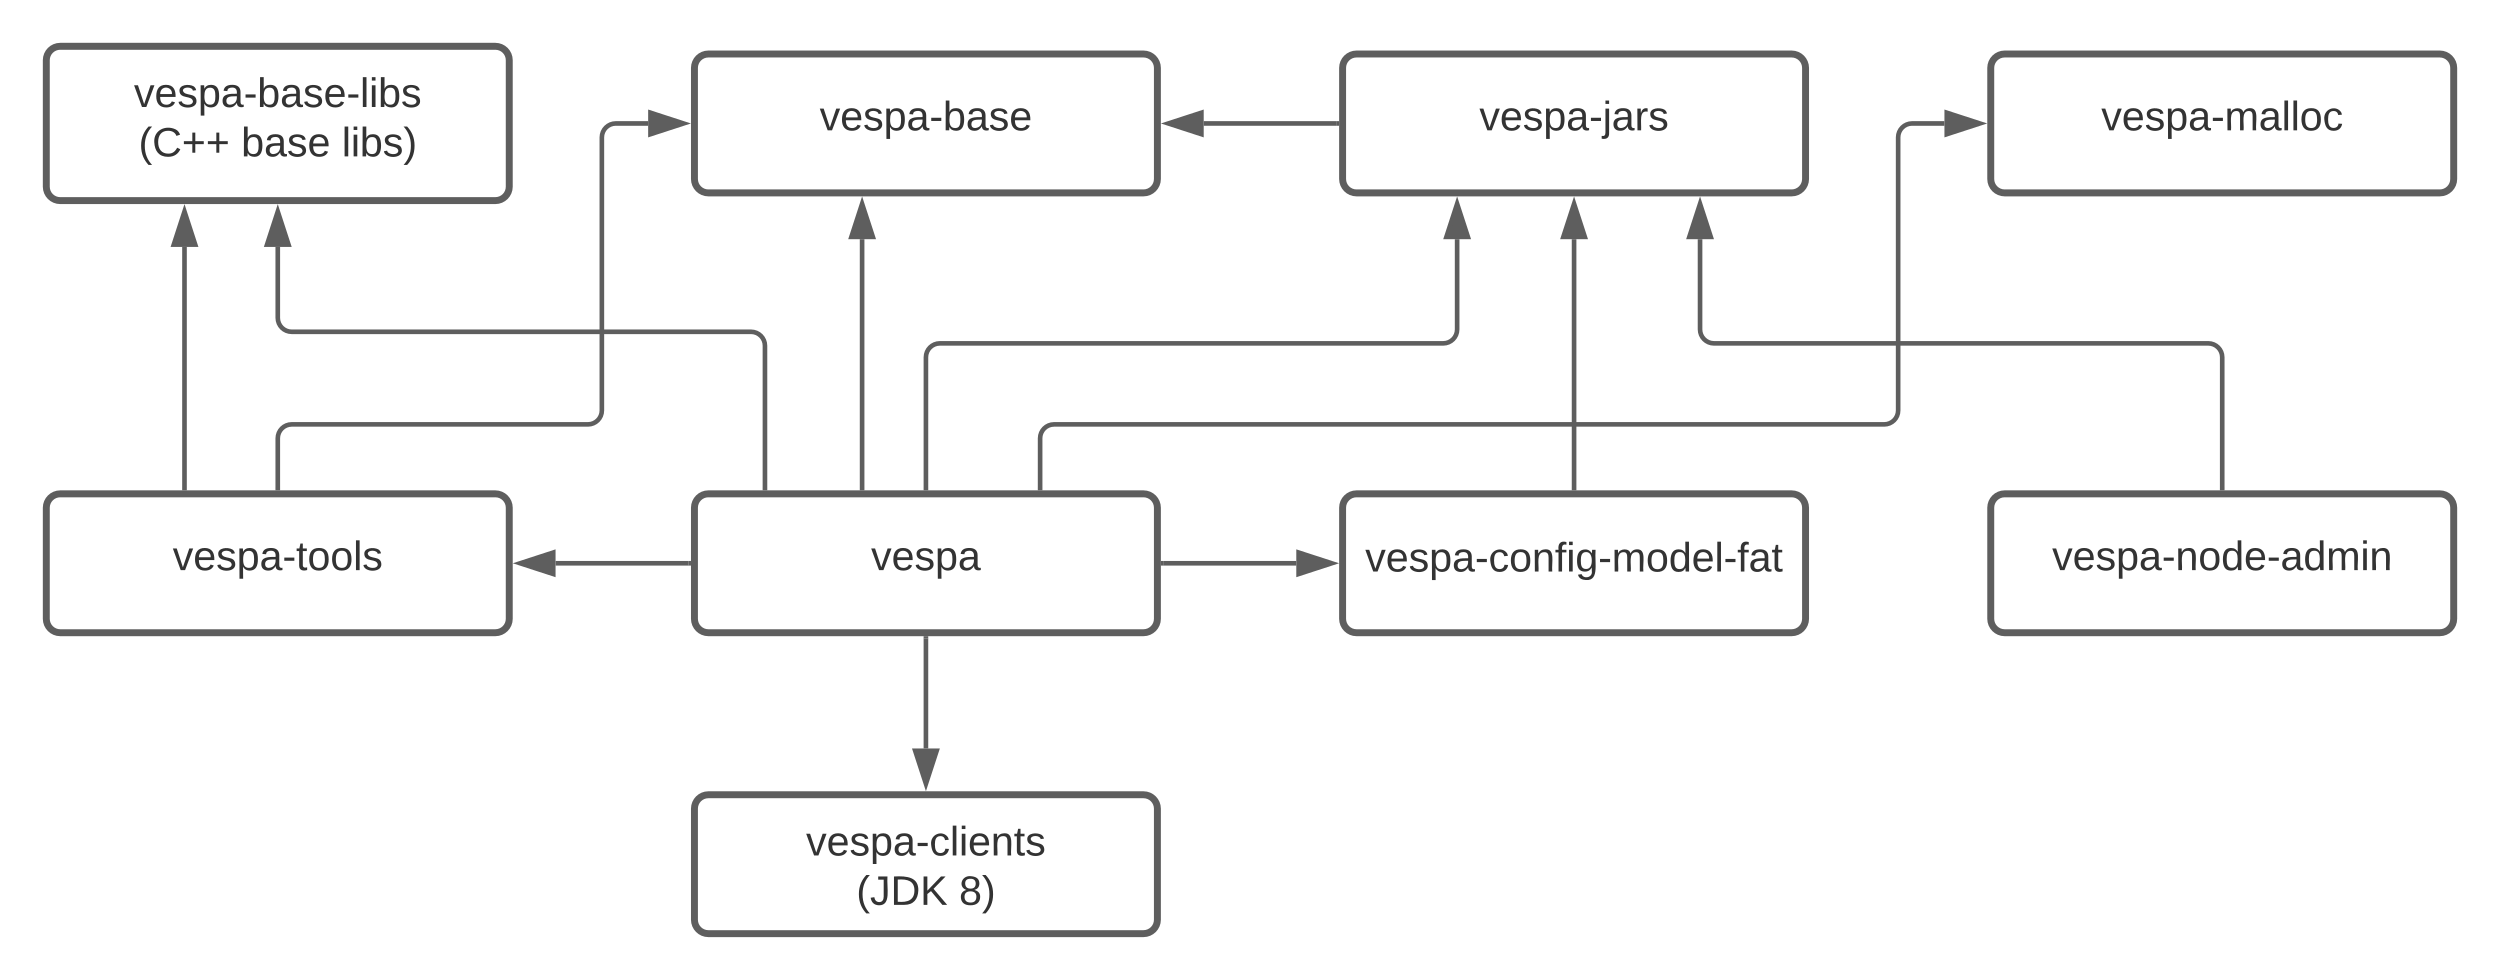
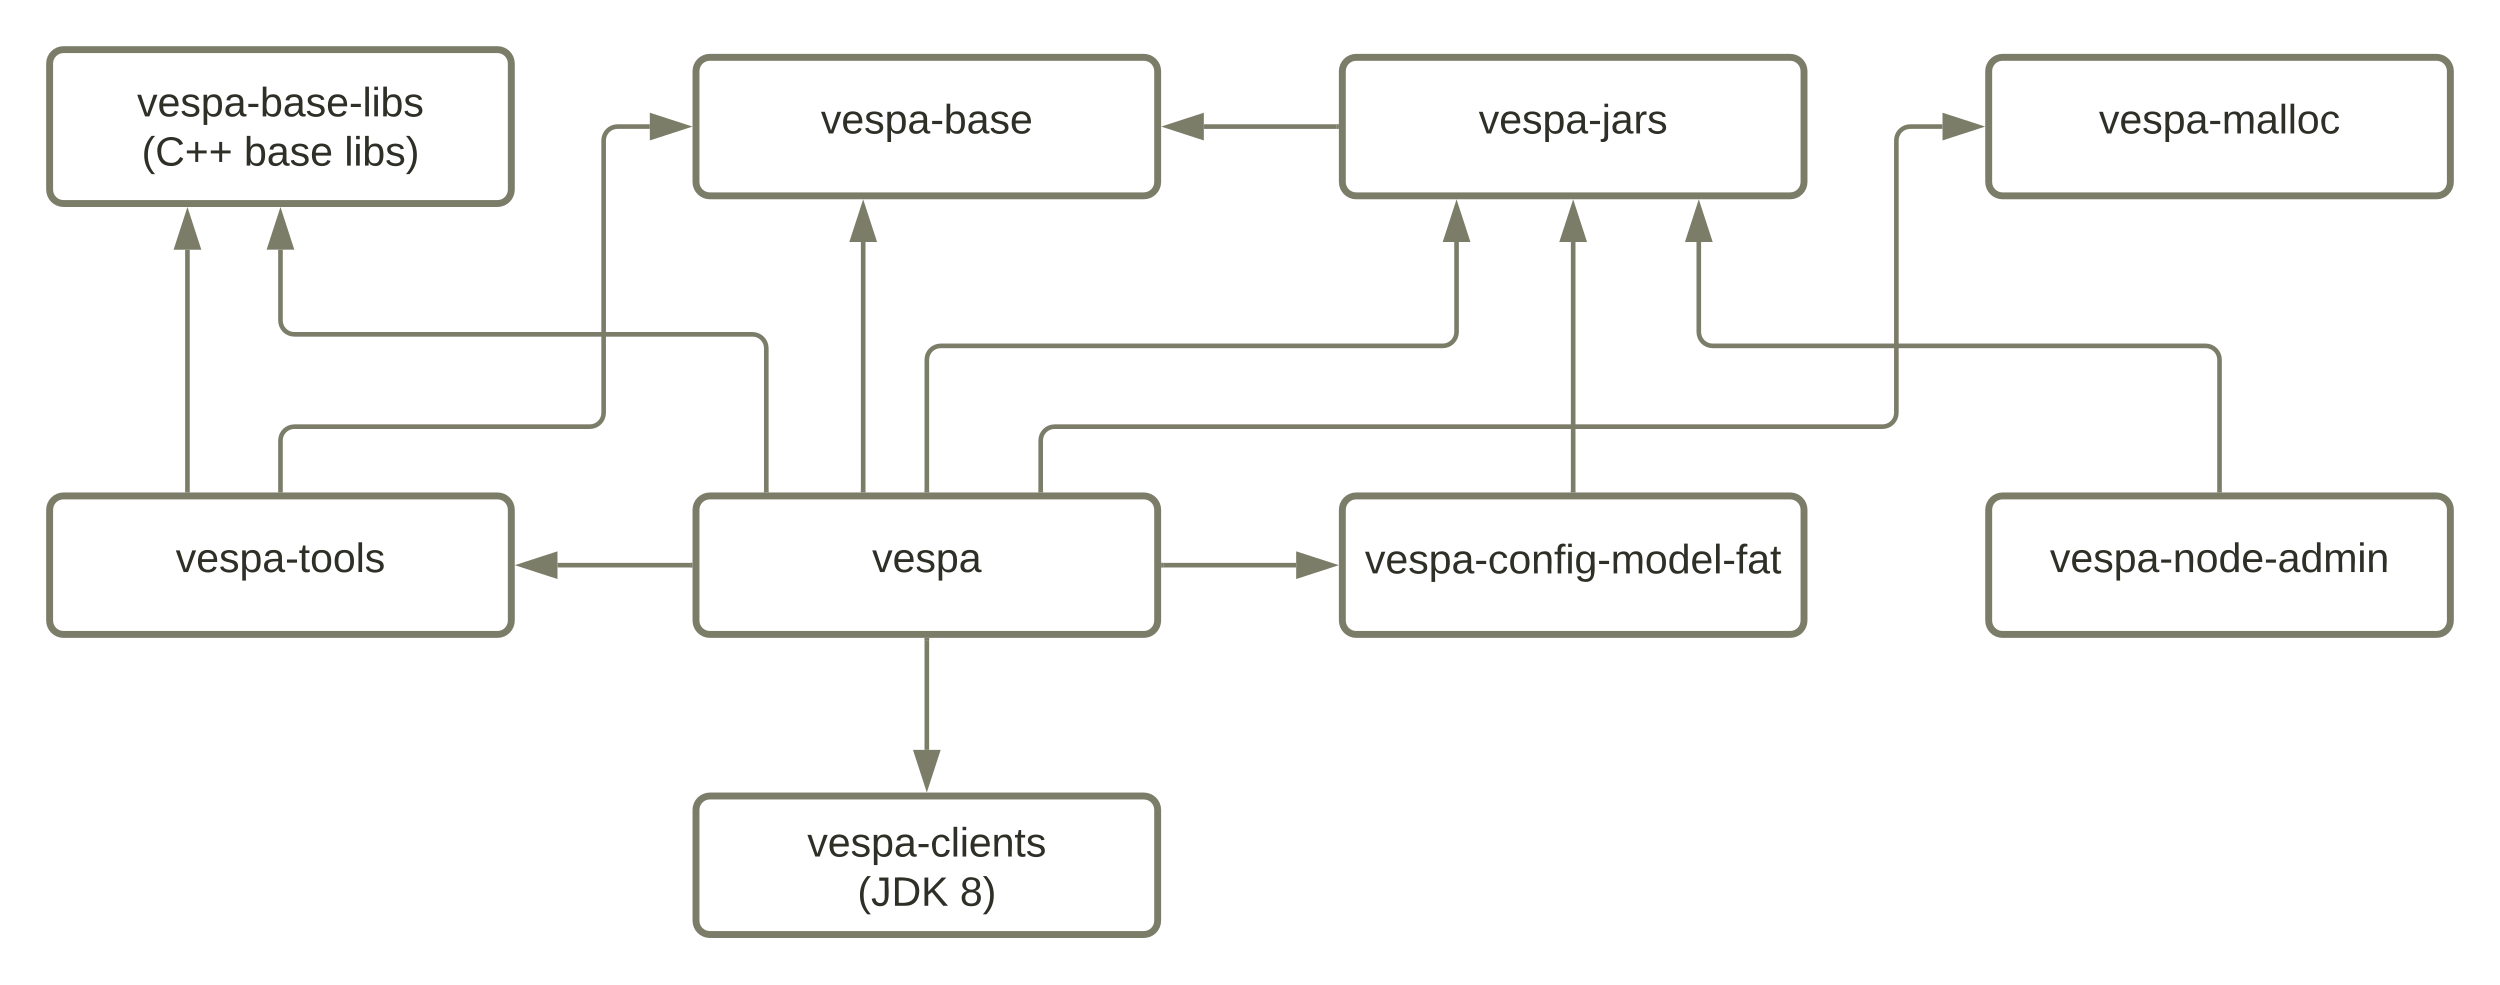
- <svg xmlns="http://www.w3.org/2000/svg" xmlns:ns1="lucid" xmlns:xlink="http://www.w3.org/1999/xlink" width="1080" height="423.33">
-   <g transform="translate(-380 -296.6667)" ns1:page-tab-id="0_0">
-     <path d="M0 0h1870.87v1322.83H0z" fill="#fff" />
-     <path d="M680 646c0-3.3 2.7-6 6-6h188c3.3 0 6 2.7 6 6v48c0 3.3-2.7 6-6 6H686c-3.3 0-6-2.7-6-6z" stroke="#5e5e5e" stroke-width="3" fill="#fff" />
+ <svg xmlns="http://www.w3.org/2000/svg" xmlns:ns1="lucid" xmlns:xlink="http://www.w3.org/1999/xlink" width="1083" height="426.33">
+   <g transform="translate(-378.5 -295.1667)" ns1:page-tab-id="0_0">
+     <path d="M0 0h1870.87v1322.84H0z" fill="#fff" />
+     <path d="M680 646a6 6 0 0 1 6-6h188a6 6 0 0 1 6 6v48a6 6 0 0 1-6 6H686a6 6 0 0 1-6-6z" stroke="#7b7d68" stroke-width="3" fill="#fff" />
    <use xlink:href="#a" transform="matrix(1,0,0,1,692,652) translate(36.22222 14.22222)" />
    <use xlink:href="#b" transform="matrix(1,0,0,1,692,652) translate(57.95062 35.55556)" />
    <use xlink:href="#c" transform="matrix(1,0,0,1,692,652) translate(102.2963 35.55556)" />
-     <path d="M960 516c0-3.3 2.7-6 6-6h188c3.3 0 6 2.7 6 6v48c0 3.3-2.7 6-6 6H966c-3.3 0-6-2.7-6-6z" stroke="#5e5e5e" stroke-width="3" fill="#fff" />
+     <path d="M960 516a6 6 0 0 1 6-6h188a6 6 0 0 1 6 6v48a6 6 0 0 1-6 6H966a6 6 0 0 1-6-6z" stroke="#7b7d68" stroke-width="3" fill="#fff" />
    <use xlink:href="#d" transform="matrix(1,0,0,1,972,522) translate(-2.222222 21.55556)" />
-     <path d="M400 516c0-3.3 2.7-6 6-6h188c3.3 0 6 2.7 6 6v48c0 3.3-2.7 6-6 6H406c-3.3 0-6-2.7-6-6z" stroke="#5e5e5e" stroke-width="3" fill="#fff" />
+     <path d="M400 516a6 6 0 0 1 6-6h188a6 6 0 0 1 6 6v48a6 6 0 0 1-6 6H406a6 6 0 0 1-6-6z" stroke="#7b7d68" stroke-width="3" fill="#fff" />
    <use xlink:href="#e" transform="matrix(1,0,0,1,412,522) translate(42.61728 20.97222)" />
-     <path d="M680 516c0-3.3 2.7-6 6-6h188c3.3 0 6 2.7 6 6v48c0 3.3-2.7 6-6 6H686c-3.3 0-6-2.7-6-6z" stroke="#5e5e5e" stroke-width="3" fill="#fff" />
+     <path d="M680 516a6 6 0 0 1 6-6h188a6 6 0 0 1 6 6v48a6 6 0 0 1-6 6H686a6 6 0 0 1-6-6z" stroke="#7b7d68" stroke-width="3" fill="#fff" />
    <use xlink:href="#f" transform="matrix(1,0,0,1,692,522) translate(64.2963 20.97222)" />
-     <path d="M1240 516c0-3.3 2.7-6 6-6h188c3.3 0 6 2.7 6 6v48c0 3.3-2.7 6-6 6h-188c-3.3 0-6-2.7-6-6z" stroke="#5e5e5e" stroke-width="3" fill="#fff" />
+     <path d="M1240 516a6 6 0 0 1 6-6h188a6 6 0 0 1 6 6v48a6 6 0 0 1-6 6h-188a6 6 0 0 1-6-6z" stroke="#7b7d68" stroke-width="3" fill="#fff" />
    <use xlink:href="#g" transform="matrix(1,0,0,1,1252,522) translate(14.51852 20.97222)" />
-     <path d="M1240 326c0-3.3 2.7-6 6-6h188c3.3 0 6 2.7 6 6v48c0 3.3-2.7 6-6 6h-188c-3.3 0-6-2.7-6-6z" stroke="#5e5e5e" stroke-width="3" fill="#fff" />
+     <path d="M1240 326a6 6 0 0 1 6-6h188a6 6 0 0 1 6 6v48a6 6 0 0 1-6 6h-188a6 6 0 0 1-6-6z" stroke="#7b7d68" stroke-width="3" fill="#fff" />
    <use xlink:href="#h" transform="matrix(1,0,0,1,1252,332) translate(35.75309 20.97222)" />
-     <path d="M960 326c0-3.3 2.7-6 6-6h188c3.3 0 6 2.7 6 6v48c0 3.3-2.7 6-6 6H966c-3.3 0-6-2.7-6-6z" stroke="#5e5e5e" stroke-width="3" fill="#fff" />
+     <path d="M960 326a6 6 0 0 1 6-6h188a6 6 0 0 1 6 6v48a6 6 0 0 1-6 6H966a6 6 0 0 1-6-6z" stroke="#7b7d68" stroke-width="3" fill="#fff" />
    <use xlink:href="#i" transform="matrix(1,0,0,1,972,332) translate(47.08642 20.97222)" />
-     <path d="M680 326c0-3.3 2.7-6 6-6h188c3.3 0 6 2.7 6 6v48c0 3.3-2.7 6-6 6H686c-3.3 0-6-2.7-6-6z" stroke="#5e5e5e" stroke-width="3" fill="#fff" />
+     <path d="M680 326a6 6 0 0 1 6-6h188a6 6 0 0 1 6 6v48a6 6 0 0 1-6 6H686a6 6 0 0 1-6-6z" stroke="#7b7d68" stroke-width="3" fill="#fff" />
    <use xlink:href="#j" transform="matrix(1,0,0,1,692,332) translate(42.09877 20.97222)" />
-     <path d="M400 322.67c0-3.32 2.7-6 6-6h188c3.3 0 6 2.68 6 6v54.66c0 3.32-2.7 6-6 6H406c-3.3 0-6-2.68-6-6z" stroke="#5e5e5e" stroke-width="3" fill="#fff" />
-     <use xlink:href="#k" transform="matrix(1,0,0,1,412,328.6667) translate(25.87654 14.22222)" />
-     <use xlink:href="#l" transform="matrix(1,0,0,1,412,328.6667) translate(27.87654 35.55556)" />
-     <use xlink:href="#m" transform="matrix(1,0,0,1,412,328.6667) translate(72.22222 35.55556)" />
-     <use xlink:href="#n" transform="matrix(1,0,0,1,412,328.6667) translate(115.679 35.55556)" />
-     <path d="M780 507.5V451c0-3.3 2.7-6 6-6h217.48c3.32 0 6-2.7 6-6v-39" stroke="#5e5e5e" stroke-width="2" fill="none" />
-     <path d="M781 508.5h-2v-1.03h2" fill="#5e5e5e" />
-     <path d="M1009.48 384.74l4.64 14.26h-9.27z" stroke="#5e5e5e" stroke-width="2" fill="#5e5e5e" />
-     <path d="M677.5 540H620" stroke="#5e5e5e" stroke-width="2" fill="none" />
-     <path d="M678.5 541h-1.03v-2h1.03" fill="#5e5e5e" />
-     <path d="M604.74 540l14.26-4.64v9.28z" stroke="#5e5e5e" stroke-width="2" fill="#5e5e5e" />
-     <path d="M710.46 507.5V446c0-3.3-2.7-6-6-6H506c-3.3 0-6-2.7-6-6v-30.66" stroke="#5e5e5e" stroke-width="2" fill="none" />
-     <path d="M711.46 508.5h-2v-1.03h2" fill="#5e5e5e" />
-     <path d="M500 388.07l4.64 14.27h-9.28z" stroke="#5e5e5e" stroke-width="2" fill="#5e5e5e" />
-     <path d="M459.7 507.5V403.34" stroke="#5e5e5e" stroke-width="2" fill="none" />
-     <path d="M460.7 508.5h-2v-1.03h2" fill="#5e5e5e" />
-     <path d="M459.7 388.07l4.64 14.27h-9.27z" stroke="#5e5e5e" stroke-width="2" fill="#5e5e5e" />
-     <path d="M500 507.5V486c0-3.3 2.7-6 6-6h128c3.3 0 6-2.7 6-6V356c0-3.3 2.7-6 6-6h14" stroke="#5e5e5e" stroke-width="2" fill="none" />
-     <path d="M501 508.5h-2v-1.03h2" fill="#5e5e5e" />
-     <path d="M675.26 350L661 354.64v-9.28z" stroke="#5e5e5e" stroke-width="2" fill="#5e5e5e" />
-     <path d="M957.5 350H900" stroke="#5e5e5e" stroke-width="2" fill="none" />
-     <path d="M958.5 351h-1.03v-2h1.03" fill="#5e5e5e" />
-     <path d="M884.74 350l14.26-4.64v9.28z" stroke="#5e5e5e" stroke-width="2" fill="#5e5e5e" />
-     <path d="M882.5 540H940" stroke="#5e5e5e" stroke-width="2" fill="none" />
-     <path d="M882.53 541h-1.03v-2h1.03" fill="#5e5e5e" />
-     <path d="M955.26 540L941 544.64v-9.28z" stroke="#5e5e5e" stroke-width="2" fill="#5e5e5e" />
-     <path d="M1340 507.5V451c0-3.3-2.7-6-6-6h-213.58c-3.3 0-6-2.7-6-6v-39" stroke="#5e5e5e" stroke-width="2" fill="none" />
-     <path d="M1341 508.5h-2v-1.03h2" fill="#5e5e5e" />
-     <path d="M1114.42 384.74l4.64 14.26h-9.27z" stroke="#5e5e5e" stroke-width="2" fill="#5e5e5e" />
-     <path d="M1060 507.5V400" stroke="#5e5e5e" stroke-width="2" fill="none" />
-     <path d="M1061 508.5h-2v-1.03h2" fill="#5e5e5e" />
-     <path d="M1060 384.74l4.64 14.26h-9.28z" stroke="#5e5e5e" stroke-width="2" fill="#5e5e5e" />
-     <path d="M752.43 507.5V400" stroke="#5e5e5e" stroke-width="2" fill="none" />
-     <path d="M753.43 508.5h-2v-1.03h2" fill="#5e5e5e" />
-     <path d="M752.43 384.74l4.64 14.26h-9.27z" stroke="#5e5e5e" stroke-width="2" fill="#5e5e5e" />
-     <path d="M829.33 507.5V486c0-3.3 2.68-6 6-6H1194c3.3 0 6-2.7 6-6V356c0-3.3 2.7-6 6-6h14" stroke="#5e5e5e" stroke-width="2" fill="none" />
-     <path d="M830.33 508.5h-2v-1.03h2" fill="#5e5e5e" />
-     <path d="M1235.26 350l-14.26 4.64v-9.28z" stroke="#5e5e5e" stroke-width="2" fill="#5e5e5e" />
-     <path d="M780 572.5V620" stroke="#5e5e5e" stroke-width="2" fill="none" />
-     <path d="M781 572.53h-2v-1.03h2" fill="#5e5e5e" />
-     <path d="M780 635.26L775.36 621h9.28z" stroke="#5e5e5e" stroke-width="2" fill="#5e5e5e" />
+     <path d="M400 322.67a6 6 0 0 1 6-6h188a6 6 0 0 1 6 6v54.66a6 6 0 0 1-6 6H406a6 6 0 0 1-6-6z" stroke="#7b7d68" stroke-width="3" fill="#fff" />
+     <use xlink:href="#k" transform="matrix(1,0,0,1,412,328.6667) translate(25.87654 16.90972)" />
+     <use xlink:href="#l" transform="matrix(1,0,0,1,412,328.6667) translate(27.87654 38.24306)" />
+     <use xlink:href="#m" transform="matrix(1,0,0,1,412,328.6667) translate(72.22222 38.24306)" />
+     <use xlink:href="#n" transform="matrix(1,0,0,1,412,328.6667) translate(115.679 38.24306)" />
+     <path d="M780 507.5V451a6 6 0 0 1 6-6h217.48a6 6 0 0 0 6-6v-39" stroke="#7b7d68" stroke-width="2" fill="none" />
+     <path d="M781 508.5h-2v-1.03h2z" stroke="#7b7d68" stroke-width=".05" fill="#7b7d68" />
+     <path d="M1009.48 384.74l4.64 14.26h-9.27z" stroke="#7b7d68" stroke-width="2" fill="#7b7d68" />
+     <path d="M677.5 540H620" stroke="#7b7d68" stroke-width="2" fill="none" />
+     <path d="M678.5 541h-1.03v-2h1.03z" stroke="#7b7d68" stroke-width=".05" fill="#7b7d68" />
+     <path d="M604.74 540l14.26-4.63v9.26z" stroke="#7b7d68" stroke-width="2" fill="#7b7d68" />
+     <path d="M710.46 507.5V446a6 6 0 0 0-6-6H506a6 6 0 0 1-6-6v-30.67" stroke="#7b7d68" stroke-width="2" fill="none" />
+     <path d="M711.46 508.5h-2v-1.03h2z" stroke="#7b7d68" stroke-width=".05" fill="#7b7d68" />
+     <path d="M500 388.07l4.63 14.26h-9.26z" stroke="#7b7d68" stroke-width="2" fill="#7b7d68" />
+     <path d="M459.7 507.5V403.34" stroke="#7b7d68" stroke-width="2" fill="none" />
+     <path d="M460.7 508.5h-2v-1.03h2z" stroke="#7b7d68" stroke-width=".05" fill="#7b7d68" />
+     <path d="M459.7 388.07l4.64 14.27h-9.27z" stroke="#7b7d68" stroke-width="2" fill="#7b7d68" />
+     <path d="M500 507.5V486a6 6 0 0 1 6-6h128a6 6 0 0 0 6-6V356a6 6 0 0 1 6-6h14" stroke="#7b7d68" stroke-width="2" fill="none" />
+     <path d="M501 508.5h-2v-1.03h2z" stroke="#7b7d68" stroke-width=".05" fill="#7b7d68" />
+     <path d="M675.26 350L661 354.63v-9.26z" stroke="#7b7d68" stroke-width="2" fill="#7b7d68" />
+     <path d="M957.5 350H900" stroke="#7b7d68" stroke-width="2" fill="none" />
+     <path d="M958.5 351h-1.03v-2h1.03z" stroke="#7b7d68" stroke-width=".05" fill="#7b7d68" />
+     <path d="M884.74 350l14.26-4.63v9.26z" stroke="#7b7d68" stroke-width="2" fill="#7b7d68" />
+     <path d="M882.5 540H940" stroke="#7b7d68" stroke-width="2" fill="none" />
+     <path d="M882.53 541h-1.03v-2h1.03z" stroke="#7b7d68" stroke-width=".05" fill="#7b7d68" />
+     <path d="M955.26 540L941 544.63v-9.26z" stroke="#7b7d68" stroke-width="2" fill="#7b7d68" />
+     <path d="M1340 507.5V451a6 6 0 0 0-6-6h-213.58a6 6 0 0 1-6-6v-39" stroke="#7b7d68" stroke-width="2" fill="none" />
+     <path d="M1341 508.5h-2v-1.03h2z" stroke="#7b7d68" stroke-width=".05" fill="#7b7d68" />
+     <path d="M1114.42 384.74l4.64 14.26h-9.27z" stroke="#7b7d68" stroke-width="2" fill="#7b7d68" />
+     <path d="M1060 507.5V400" stroke="#7b7d68" stroke-width="2" fill="none" />
+     <path d="M1061 508.5h-2v-1.03h2z" stroke="#7b7d68" stroke-width=".05" fill="#7b7d68" />
+     <path d="M1060 384.74l4.63 14.26h-9.27z" stroke="#7b7d68" stroke-width="2" fill="#7b7d68" />
+     <path d="M752.43 507.5V400" stroke="#7b7d68" stroke-width="2" fill="none" />
+     <path d="M753.43 508.5h-2v-1.03h2z" stroke="#7b7d68" stroke-width=".05" fill="#7b7d68" />
+     <path d="M752.43 384.74l4.64 14.26h-9.27z" stroke="#7b7d68" stroke-width="2" fill="#7b7d68" />
+     <path d="M829.33 507.5V486a6 6 0 0 1 6-6H1194a6 6 0 0 0 6-6V356a6 6 0 0 1 6-6h14" stroke="#7b7d68" stroke-width="2" fill="none" />
+     <path d="M830.33 507.47v1.03h-2v-1.03z" stroke="#7b7d68" stroke-width=".05" fill="#7b7d68" />
+     <path d="M1235.26 350l-14.26 4.63v-9.26z" stroke="#7b7d68" stroke-width="2" fill="#7b7d68" />
+     <path d="M780 572.5V620" stroke="#7b7d68" stroke-width="2" fill="none" />
+     <path d="M781 572.53h-2v-1.03h2z" stroke="#7b7d68" stroke-width=".05" fill="#7b7d68" />
+     <path d="M780 635.26L775.37 621h9.26z" stroke="#7b7d68" stroke-width="2" fill="#7b7d68" />
    <defs>
-       <path fill="#333" d="M108 0H70L1-190h34L89-25l56-165h34" id="o" />
-       <path fill="#333" d="M100-194c63 0 86 42 84 106H49c0 40 14 67 53 68 26 1 43-12 49-29l28 8c-11 28-37 45-77 45C44 4 14-33 15-96c1-61 26-98 85-98zm52 81c6-60-76-77-97-28-3 7-6 17-6 28h103" id="p" />
-       <path fill="#333" d="M135-143c-3-34-86-38-87 0 15 53 115 12 119 90S17 21 10-45l28-5c4 36 97 45 98 0-10-56-113-15-118-90-4-57 82-63 122-42 12 7 21 19 24 35" id="q" />
-       <path fill="#333" d="M115-194c55 1 70 41 70 98S169 2 115 4C84 4 66-9 55-30l1 105H24l-1-265h31l2 30c10-21 28-34 59-34zm-8 174c40 0 45-34 45-75s-6-73-45-74c-42 0-51 32-51 76 0 43 10 73 51 73" id="r" />
-       <path fill="#333" d="M141-36C126-15 110 5 73 4 37 3 15-17 15-53c-1-64 63-63 125-63 3-35-9-54-41-54-24 1-41 7-42 31l-33-3c5-37 33-52 76-52 45 0 72 20 72 64v82c-1 20 7 32 28 27v20c-31 9-61-2-59-35zM48-53c0 20 12 33 32 33 41-3 63-29 60-74-43 2-92-5-92 41" id="s" />
-       <path fill="#333" d="M16-82v-28h88v28H16" id="t" />
-       <path fill="#333" d="M96-169c-40 0-48 33-48 73s9 75 48 75c24 0 41-14 43-38l32 2c-6 37-31 61-74 61-59 0-76-41-82-99-10-93 101-131 147-64 4 7 5 14 7 22l-32 3c-4-21-16-35-41-35" id="u" />
-       <path fill="#333" d="M24 0v-261h32V0H24" id="v" />
-       <path fill="#333" d="M24-231v-30h32v30H24zM24 0v-190h32V0H24" id="w" />
-       <path fill="#333" d="M117-194c89-4 53 116 60 194h-32v-121c0-31-8-49-39-48C34-167 62-67 57 0H25l-1-190h30c1 10-1 24 2 32 11-22 29-35 61-36" id="x" />
-       <path fill="#333" d="M59-47c-2 24 18 29 38 22v24C64 9 27 4 27-40v-127H5v-23h24l9-43h21v43h35v23H59v120" id="y" />
+       <path fill="#2e2f27" d="M108 0H70L1-190h34L89-25l56-165h34" id="o" />
+       <path fill="#2e2f27" d="M100-194c63 0 86 42 84 106H49c0 40 14 67 53 68 26 1 43-12 49-29l28 8c-11 28-37 45-77 45C44 4 14-33 15-96c1-61 26-98 85-98zm52 81c6-60-76-77-97-28-3 7-6 17-6 28h103" id="p" />
+       <path fill="#2e2f27" d="M135-143c-3-34-86-38-87 0 15 53 115 12 119 90S17 21 10-45l28-5c4 36 97 45 98 0-10-56-113-15-118-90-4-57 82-63 122-42 12 7 21 19 24 35" id="q" />
+       <path fill="#2e2f27" d="M115-194c55 1 70 41 70 98S169 2 115 4C84 4 66-9 55-30l1 105H24l-1-265h31l2 30c10-21 28-34 59-34zm-8 174c40 0 45-34 45-75s-6-73-45-74c-42 0-51 32-51 76 0 43 10 73 51 73" id="r" />
+       <path fill="#2e2f27" d="M141-36C126-15 110 5 73 4 37 3 15-17 15-53c-1-64 63-63 125-63 3-35-9-54-41-54-24 1-41 7-42 31l-33-3c5-37 33-52 76-52 45 0 72 20 72 64v82c-1 20 7 32 28 27v20c-31 9-61-2-59-35zM48-53c0 20 12 33 32 33 41-3 63-29 60-74-43 2-92-5-92 41" id="s" />
+       <path fill="#2e2f27" d="M16-82v-28h88v28H16" id="t" />
+       <path fill="#2e2f27" d="M96-169c-40 0-48 33-48 73s9 75 48 75c24 0 41-14 43-38l32 2c-6 37-31 61-74 61-59 0-76-41-82-99-10-93 101-131 147-64 4 7 5 14 7 22l-32 3c-4-21-16-35-41-35" id="u" />
+       <path fill="#2e2f27" d="M24 0v-261h32V0H24" id="v" />
+       <path fill="#2e2f27" d="M24-231v-30h32v30H24zM24 0v-190h32V0H24" id="w" />
+       <path fill="#2e2f27" d="M117-194c89-4 53 116 60 194h-32v-121c0-31-8-49-39-48C34-167 62-67 57 0H25l-1-190h30c1 10-1 24 2 32 11-22 29-35 61-36" id="x" />
+       <path fill="#2e2f27" d="M59-47c-2 24 18 29 38 22v24C64 9 27 4 27-40v-127H5v-23h24l9-43h21v43h35v23H59v120" id="y" />
      <g id="a">
        <use transform="matrix(0.04938272,0,0,0.04938272,0,0)" xlink:href="#o" />
        <use transform="matrix(0.04938272,0,0,0.04938272,8.888889,0)" xlink:href="#p" />
        <use transform="matrix(0.04938272,0,0,0.04938272,18.76543,0)" xlink:href="#q" />
        <use transform="matrix(0.04938272,0,0,0.04938272,27.65432,0)" xlink:href="#r" />
        <use transform="matrix(0.04938272,0,0,0.04938272,37.53086,0)" xlink:href="#s" />
        <use transform="matrix(0.04938272,0,0,0.04938272,47.40741,0)" xlink:href="#t" />
        <use transform="matrix(0.04938272,0,0,0.04938272,53.28395,0)" xlink:href="#u" />
        <use transform="matrix(0.04938272,0,0,0.04938272,62.17284,0)" xlink:href="#v" />
        <use transform="matrix(0.04938272,0,0,0.04938272,66.07407,0)" xlink:href="#w" />
        <use transform="matrix(0.04938272,0,0,0.04938272,69.97531,0)" xlink:href="#p" />
        <use transform="matrix(0.04938272,0,0,0.04938272,79.85185,0)" xlink:href="#x" />
        <use transform="matrix(0.04938272,0,0,0.04938272,89.7284,0)" xlink:href="#y" />
        <use transform="matrix(0.04938272,0,0,0.04938272,94.66667,0)" xlink:href="#q" />
      </g>
-       <path fill="#333" d="M87 75C49 33 22-17 22-94c0-76 28-126 65-167h31c-38 41-64 92-64 168S80 34 118 75H87" id="z" />
-       <path fill="#333" d="M153-248C145-148 188 4 80 4 36 3 13-21 6-62l32-5c4 25 16 42 43 43 27 0 39-20 39-49v-147H72v-28h81" id="A" />
-       <path fill="#333" d="M30-248c118-7 216 8 213 122C240-48 200 0 122 0H30v-248zM63-27c89 8 146-16 146-99s-60-101-146-95v194" id="B" />
-       <path fill="#333" d="M194 0L95-120 63-95V0H30v-248h33v124l119-124h40L117-140 236 0h-42" id="C" />
+       <path fill="#2e2f27" d="M87 75C49 33 22-17 22-94c0-76 28-126 65-167h31c-38 41-64 92-64 168S80 34 118 75H87" id="z" />
+       <path fill="#2e2f27" d="M153-248C145-148 188 4 80 4 36 3 13-21 6-62l32-5c4 25 16 42 43 43 27 0 39-20 39-49v-147H72v-28h81" id="A" />
+       <path fill="#2e2f27" d="M30-248c118-7 216 8 213 122C240-48 200 0 122 0H30v-248zM63-27c89 8 146-16 146-99s-60-101-146-95v194" id="B" />
+       <path fill="#2e2f27" d="M194 0L95-120 63-95V0H30v-248h33v124l119-124h40L117-140 236 0h-42" id="C" />
      <g id="b">
        <use transform="matrix(0.04938272,0,0,0.04938272,0,0)" xlink:href="#z" />
        <use transform="matrix(0.04938272,0,0,0.04938272,5.876543,0)" xlink:href="#A" />
        <use transform="matrix(0.04938272,0,0,0.04938272,14.76543,0)" xlink:href="#B" />
        <use transform="matrix(0.04938272,0,0,0.04938272,27.55556,0)" xlink:href="#C" />
      </g>
-       <path fill="#333" d="M134-131c28 9 52 24 51 62-1 50-34 73-85 73S17-19 16-69c0-36 21-54 49-61-75-25-45-126 34-121 46 3 78 18 79 63 0 33-17 51-44 57zm-34-11c31 1 46-15 46-44 0-28-17-43-47-42-29 0-46 13-45 42 1 28 16 44 46 44zm1 122c35 0 51-18 51-52 0-30-18-46-53-46-33 0-51 17-51 47 0 34 19 51 53 51" id="D" />
-       <path fill="#333" d="M33-261c38 41 65 92 65 168S71 34 33 75H2C39 34 66-17 66-93S39-220 2-261h31" id="E" />
+       <path fill="#2e2f27" d="M134-131c28 9 52 24 51 62-1 50-34 73-85 73S17-19 16-69c0-36 21-54 49-61-75-25-45-126 34-121 46 3 78 18 79 63 0 33-17 51-44 57zm-34-11c31 1 46-15 46-44 0-28-17-43-47-42-29 0-46 13-45 42 1 28 16 44 46 44zm1 122c35 0 51-18 51-52 0-30-18-46-53-46-33 0-51 17-51 47 0 34 19 51 53 51" id="D" />
+       <path fill="#2e2f27" d="M33-261c38 41 65 92 65 168S71 34 33 75H2C39 34 66-17 66-93S39-220 2-261h31" id="E" />
      <g id="c">
        <use transform="matrix(0.04938272,0,0,0.04938272,0,0)" xlink:href="#D" />
        <use transform="matrix(0.04938272,0,0,0.04938272,9.876543,0)" xlink:href="#E" />
      </g>
-       <path fill="#333" d="M100-194c62-1 85 37 85 99 1 63-27 99-86 99S16-35 15-95c0-66 28-99 85-99zM99-20c44 1 53-31 53-75 0-43-8-75-51-75s-53 32-53 75 10 74 51 75" id="F" />
-       <path fill="#333" d="M101-234c-31-9-42 10-38 44h38v23H63V0H32v-167H5v-23h27c-7-52 17-82 69-68v24" id="G" />
-       <path fill="#333" d="M177-190C167-65 218 103 67 71c-23-6-38-20-44-43l32-5c15 47 100 32 89-28v-30C133-14 115 1 83 1 29 1 15-40 15-95c0-56 16-97 71-98 29-1 48 16 59 35 1-10 0-23 2-32h30zM94-22c36 0 50-32 50-73 0-42-14-75-50-75-39 0-46 34-46 75s6 73 46 73" id="H" />
-       <path fill="#333" d="M210-169c-67 3-38 105-44 169h-31v-121c0-29-5-50-35-48C34-165 62-65 56 0H25l-1-190h30c1 10-1 24 2 32 10-44 99-50 107 0 11-21 27-35 58-36 85-2 47 119 55 194h-31v-121c0-29-5-49-35-48" id="I" />
-       <path fill="#333" d="M85-194c31 0 48 13 60 33l-1-100h32l1 261h-30c-2-10 0-23-3-31C134-8 116 4 85 4 32 4 16-35 15-94c0-66 23-100 70-100zm9 24c-40 0-46 34-46 75 0 40 6 74 45 74 42 0 51-32 51-76 0-42-9-74-50-73" id="J" />
+       <path fill="#2e2f27" d="M100-194c62-1 85 37 85 99 1 63-27 99-86 99S16-35 15-95c0-66 28-99 85-99zM99-20c44 1 53-31 53-75 0-43-8-75-51-75s-53 32-53 75 10 74 51 75" id="F" />
+       <path fill="#2e2f27" d="M101-234c-31-9-42 10-38 44h38v23H63V0H32v-167H5v-23h27c-7-52 17-82 69-68v24" id="G" />
+       <path fill="#2e2f27" d="M177-190C167-65 218 103 67 71c-23-6-38-20-44-43l32-5c15 47 100 32 89-28v-30C133-14 115 1 83 1 29 1 15-40 15-95c0-56 16-97 71-98 29-1 48 16 59 35 1-10 0-23 2-32h30zM94-22c36 0 50-32 50-73 0-42-14-75-50-75-39 0-46 34-46 75s6 73 46 73" id="H" />
+       <path fill="#2e2f27" d="M210-169c-67 3-38 105-44 169h-31v-121c0-29-5-50-35-48C34-165 62-65 56 0H25l-1-190h30c1 10-1 24 2 32 10-44 99-50 107 0 11-21 27-35 58-36 85-2 47 119 55 194h-31v-121c0-29-5-49-35-48" id="I" />
+       <path fill="#2e2f27" d="M85-194c31 0 48 13 60 33l-1-100h32l1 261h-30c-2-10 0-23-3-31C134-8 116 4 85 4 32 4 16-35 15-94c0-66 23-100 70-100zm9 24c-40 0-46 34-46 75 0 40 6 74 45 74 42 0 51-32 51-76 0-42-9-74-50-73" id="J" />
      <g id="d">
        <use transform="matrix(0.04938272,0,0,0.04938272,0,0)" xlink:href="#o" />
        <use transform="matrix(0.04938272,0,0,0.04938272,8.888889,0)" xlink:href="#p" />
        <use transform="matrix(0.04938272,0,0,0.04938272,18.76543,0)" xlink:href="#q" />
        <use transform="matrix(0.04938272,0,0,0.04938272,27.65432,0)" xlink:href="#r" />
        <use transform="matrix(0.04938272,0,0,0.04938272,37.53086,0)" xlink:href="#s" />
        <use transform="matrix(0.04938272,0,0,0.04938272,47.40741,0)" xlink:href="#t" />
        <use transform="matrix(0.04938272,0,0,0.04938272,53.28395,0)" xlink:href="#u" />
        <use transform="matrix(0.04938272,0,0,0.04938272,62.17284,0)" xlink:href="#F" />
        <use transform="matrix(0.04938272,0,0,0.04938272,72.04938,0)" xlink:href="#x" />
        <use transform="matrix(0.04938272,0,0,0.04938272,81.92593,0)" xlink:href="#G" />
        <use transform="matrix(0.04938272,0,0,0.04938272,86.8642,0)" xlink:href="#w" />
        <use transform="matrix(0.04938272,0,0,0.04938272,90.76543,0)" xlink:href="#H" />
        <use transform="matrix(0.04938272,0,0,0.04938272,100.642,0)" xlink:href="#t" />
        <use transform="matrix(0.04938272,0,0,0.04938272,106.5185,0)" xlink:href="#I" />
        <use transform="matrix(0.04938272,0,0,0.04938272,121.284,0)" xlink:href="#F" />
        <use transform="matrix(0.04938272,0,0,0.04938272,131.1605,0)" xlink:href="#J" />
        <use transform="matrix(0.04938272,0,0,0.04938272,141.037,0)" xlink:href="#p" />
        <use transform="matrix(0.04938272,0,0,0.04938272,150.9136,0)" xlink:href="#v" />
        <use transform="matrix(0.04938272,0,0,0.04938272,154.8148,0)" xlink:href="#t" />
        <use transform="matrix(0.04938272,0,0,0.04938272,160.6914,0)" xlink:href="#G" />
        <use transform="matrix(0.04938272,0,0,0.04938272,165.6296,0)" xlink:href="#s" />
        <use transform="matrix(0.04938272,0,0,0.04938272,175.5062,0)" xlink:href="#y" />
      </g>
      <g id="e">
        <use transform="matrix(0.04938272,0,0,0.04938272,0,0)" xlink:href="#o" />
        <use transform="matrix(0.04938272,0,0,0.04938272,8.888889,0)" xlink:href="#p" />
        <use transform="matrix(0.04938272,0,0,0.04938272,18.76543,0)" xlink:href="#q" />
        <use transform="matrix(0.04938272,0,0,0.04938272,27.65432,0)" xlink:href="#r" />
        <use transform="matrix(0.04938272,0,0,0.04938272,37.53086,0)" xlink:href="#s" />
        <use transform="matrix(0.04938272,0,0,0.04938272,47.40741,0)" xlink:href="#t" />
        <use transform="matrix(0.04938272,0,0,0.04938272,53.28395,0)" xlink:href="#y" />
        <use transform="matrix(0.04938272,0,0,0.04938272,58.22222,0)" xlink:href="#F" />
        <use transform="matrix(0.04938272,0,0,0.04938272,68.09877,0)" xlink:href="#F" />
        <use transform="matrix(0.04938272,0,0,0.04938272,77.97531,0)" xlink:href="#v" />
        <use transform="matrix(0.04938272,0,0,0.04938272,81.87654,0)" xlink:href="#q" />
      </g>
      <g id="f">
        <use transform="matrix(0.04938272,0,0,0.04938272,0,0)" xlink:href="#o" />
        <use transform="matrix(0.04938272,0,0,0.04938272,8.888889,0)" xlink:href="#p" />
        <use transform="matrix(0.04938272,0,0,0.04938272,18.76543,0)" xlink:href="#q" />
        <use transform="matrix(0.04938272,0,0,0.04938272,27.65432,0)" xlink:href="#r" />
        <use transform="matrix(0.04938272,0,0,0.04938272,37.53086,0)" xlink:href="#s" />
      </g>
      <g id="g">
        <use transform="matrix(0.04938272,0,0,0.04938272,0,0)" xlink:href="#o" />
        <use transform="matrix(0.04938272,0,0,0.04938272,8.888889,0)" xlink:href="#p" />
        <use transform="matrix(0.04938272,0,0,0.04938272,18.76543,0)" xlink:href="#q" />
        <use transform="matrix(0.04938272,0,0,0.04938272,27.65432,0)" xlink:href="#r" />
        <use transform="matrix(0.04938272,0,0,0.04938272,37.53086,0)" xlink:href="#s" />
        <use transform="matrix(0.04938272,0,0,0.04938272,47.40741,0)" xlink:href="#t" />
        <use transform="matrix(0.04938272,0,0,0.04938272,53.28395,0)" xlink:href="#x" />
        <use transform="matrix(0.04938272,0,0,0.04938272,63.16049,0)" xlink:href="#F" />
        <use transform="matrix(0.04938272,0,0,0.04938272,73.03704,0)" xlink:href="#J" />
        <use transform="matrix(0.04938272,0,0,0.04938272,82.91358,0)" xlink:href="#p" />
        <use transform="matrix(0.04938272,0,0,0.04938272,92.79012,0)" xlink:href="#t" />
        <use transform="matrix(0.04938272,0,0,0.04938272,98.66667,0)" xlink:href="#s" />
        <use transform="matrix(0.04938272,0,0,0.04938272,108.5432,0)" xlink:href="#J" />
        <use transform="matrix(0.04938272,0,0,0.04938272,118.4198,0)" xlink:href="#I" />
        <use transform="matrix(0.04938272,0,0,0.04938272,133.1852,0)" xlink:href="#w" />
        <use transform="matrix(0.04938272,0,0,0.04938272,137.0864,0)" xlink:href="#x" />
      </g>
      <g id="h">
        <use transform="matrix(0.04938272,0,0,0.04938272,0,0)" xlink:href="#o" />
        <use transform="matrix(0.04938272,0,0,0.04938272,8.888889,0)" xlink:href="#p" />
        <use transform="matrix(0.04938272,0,0,0.04938272,18.76543,0)" xlink:href="#q" />
        <use transform="matrix(0.04938272,0,0,0.04938272,27.65432,0)" xlink:href="#r" />
        <use transform="matrix(0.04938272,0,0,0.04938272,37.53086,0)" xlink:href="#s" />
        <use transform="matrix(0.04938272,0,0,0.04938272,47.40741,0)" xlink:href="#t" />
        <use transform="matrix(0.04938272,0,0,0.04938272,53.28395,0)" xlink:href="#I" />
        <use transform="matrix(0.04938272,0,0,0.04938272,68.04938,0)" xlink:href="#s" />
        <use transform="matrix(0.04938272,0,0,0.04938272,77.92593,0)" xlink:href="#v" />
        <use transform="matrix(0.04938272,0,0,0.04938272,81.82716,0)" xlink:href="#v" />
        <use transform="matrix(0.04938272,0,0,0.04938272,85.7284,0)" xlink:href="#F" />
        <use transform="matrix(0.04938272,0,0,0.04938272,95.60494,0)" xlink:href="#u" />
      </g>
-       <path fill="#333" d="M24-231v-30h32v30H24zM-9 49c24 4 33-6 33-30v-209h32V24c2 40-23 58-65 49V49" id="K" />
-       <path fill="#333" d="M114-163C36-179 61-72 57 0H25l-1-190h30c1 12-1 29 2 39 6-27 23-49 58-41v29" id="L" />
+       <path fill="#2e2f27" d="M24-231v-30h32v30H24zM-9 49c24 4 33-6 33-30v-209h32V24c2 40-23 58-65 49V49" id="K" />
+       <path fill="#2e2f27" d="M114-163C36-179 61-72 57 0H25l-1-190h30c1 12-1 29 2 39 6-27 23-49 58-41v29" id="L" />
      <g id="i">
        <use transform="matrix(0.04938272,0,0,0.04938272,0,0)" xlink:href="#o" />
        <use transform="matrix(0.04938272,0,0,0.04938272,8.888889,0)" xlink:href="#p" />
        <use transform="matrix(0.04938272,0,0,0.04938272,18.76543,0)" xlink:href="#q" />
        <use transform="matrix(0.04938272,0,0,0.04938272,27.65432,0)" xlink:href="#r" />
        <use transform="matrix(0.04938272,0,0,0.04938272,37.53086,0)" xlink:href="#s" />
        <use transform="matrix(0.04938272,0,0,0.04938272,47.40741,0)" xlink:href="#t" />
        <use transform="matrix(0.04938272,0,0,0.04938272,53.28395,0)" xlink:href="#K" />
        <use transform="matrix(0.04938272,0,0,0.04938272,57.18519,0)" xlink:href="#s" />
        <use transform="matrix(0.04938272,0,0,0.04938272,67.06173,0)" xlink:href="#L" />
        <use transform="matrix(0.04938272,0,0,0.04938272,72.93827,0)" xlink:href="#q" />
      </g>
-       <path fill="#333" d="M115-194c53 0 69 39 70 98 0 66-23 100-70 100C84 3 66-7 56-30L54 0H23l1-261h32v101c10-23 28-34 59-34zm-8 174c40 0 45-34 45-75 0-40-5-75-45-74-42 0-51 32-51 76 0 43 10 73 51 73" id="M" />
+       <path fill="#2e2f27" d="M115-194c53 0 69 39 70 98 0 66-23 100-70 100C84 3 66-7 56-30L54 0H23l1-261h32v101c10-23 28-34 59-34zm-8 174c40 0 45-34 45-75 0-40-5-75-45-74-42 0-51 32-51 76 0 43 10 73 51 73" id="M" />
      <g id="j">
        <use transform="matrix(0.04938272,0,0,0.04938272,0,0)" xlink:href="#o" />
        <use transform="matrix(0.04938272,0,0,0.04938272,8.888889,0)" xlink:href="#p" />
        <use transform="matrix(0.04938272,0,0,0.04938272,18.76543,0)" xlink:href="#q" />
        <use transform="matrix(0.04938272,0,0,0.04938272,27.65432,0)" xlink:href="#r" />
        <use transform="matrix(0.04938272,0,0,0.04938272,37.53086,0)" xlink:href="#s" />
        <use transform="matrix(0.04938272,0,0,0.04938272,47.40741,0)" xlink:href="#t" />
        <use transform="matrix(0.04938272,0,0,0.04938272,53.28395,0)" xlink:href="#M" />
        <use transform="matrix(0.04938272,0,0,0.04938272,63.16049,0)" xlink:href="#s" />
        <use transform="matrix(0.04938272,0,0,0.04938272,73.03704,0)" xlink:href="#q" />
        <use transform="matrix(0.04938272,0,0,0.04938272,81.92593,0)" xlink:href="#p" />
      </g>
      <g id="k">
        <use transform="matrix(0.04938272,0,0,0.04938272,0,0)" xlink:href="#o" />
        <use transform="matrix(0.04938272,0,0,0.04938272,8.888889,0)" xlink:href="#p" />
        <use transform="matrix(0.04938272,0,0,0.04938272,18.76543,0)" xlink:href="#q" />
        <use transform="matrix(0.04938272,0,0,0.04938272,27.65432,0)" xlink:href="#r" />
        <use transform="matrix(0.04938272,0,0,0.04938272,37.53086,0)" xlink:href="#s" />
        <use transform="matrix(0.04938272,0,0,0.04938272,47.40741,0)" xlink:href="#t" />
        <use transform="matrix(0.04938272,0,0,0.04938272,53.28395,0)" xlink:href="#M" />
        <use transform="matrix(0.04938272,0,0,0.04938272,63.16049,0)" xlink:href="#s" />
        <use transform="matrix(0.04938272,0,0,0.04938272,73.03704,0)" xlink:href="#q" />
        <use transform="matrix(0.04938272,0,0,0.04938272,81.92593,0)" xlink:href="#p" />
        <use transform="matrix(0.04938272,0,0,0.04938272,91.80247,0)" xlink:href="#t" />
        <use transform="matrix(0.04938272,0,0,0.04938272,97.67901,0)" xlink:href="#v" />
        <use transform="matrix(0.04938272,0,0,0.04938272,101.5802,0)" xlink:href="#w" />
        <use transform="matrix(0.04938272,0,0,0.04938272,105.4815,0)" xlink:href="#M" />
        <use transform="matrix(0.04938272,0,0,0.04938272,115.358,0)" xlink:href="#q" />
      </g>
-       <path fill="#333" d="M212-179c-10-28-35-45-73-45-59 0-87 40-87 99 0 60 29 101 89 101 43 0 62-24 78-52l27 14C228-24 195 4 139 4 59 4 22-46 18-125c-6-104 99-153 187-111 19 9 31 26 39 46" id="N" />
-       <path fill="#333" d="M118-107v75H92v-75H18v-26h74v-75h26v75h74v26h-74" id="O" />
+       <path fill="#2e2f27" d="M212-179c-10-28-35-45-73-45-59 0-87 40-87 99 0 60 29 101 89 101 43 0 62-24 78-52l27 14C228-24 195 4 139 4 59 4 22-46 18-125c-6-104 99-153 187-111 19 9 31 26 39 46" id="N" />
+       <path fill="#2e2f27" d="M118-107v75H92v-75H18v-26h74v-75h26v75h74v26h-74" id="O" />
      <g id="l">
        <use transform="matrix(0.04938272,0,0,0.04938272,0,0)" xlink:href="#z" />
        <use transform="matrix(0.04938272,0,0,0.04938272,5.876543,0)" xlink:href="#N" />
        <use transform="matrix(0.04938272,0,0,0.04938272,18.66667,0)" xlink:href="#O" />
        <use transform="matrix(0.04938272,0,0,0.04938272,29.03704,0)" xlink:href="#O" />
      </g>
      <g id="m">
        <use transform="matrix(0.04938272,0,0,0.04938272,0,0)" xlink:href="#M" />
        <use transform="matrix(0.04938272,0,0,0.04938272,9.876543,0)" xlink:href="#s" />
        <use transform="matrix(0.04938272,0,0,0.04938272,19.75309,0)" xlink:href="#q" />
        <use transform="matrix(0.04938272,0,0,0.04938272,28.64198,0)" xlink:href="#p" />
      </g>
      <g id="n">
        <use transform="matrix(0.04938272,0,0,0.04938272,0,0)" xlink:href="#v" />
        <use transform="matrix(0.04938272,0,0,0.04938272,3.901235,0)" xlink:href="#w" />
        <use transform="matrix(0.04938272,0,0,0.04938272,7.802469,0)" xlink:href="#M" />
        <use transform="matrix(0.04938272,0,0,0.04938272,17.67901,0)" xlink:href="#q" />
        <use transform="matrix(0.04938272,0,0,0.04938272,26.5679,0)" xlink:href="#E" />
      </g>
    </defs>
  </g>
</svg>
